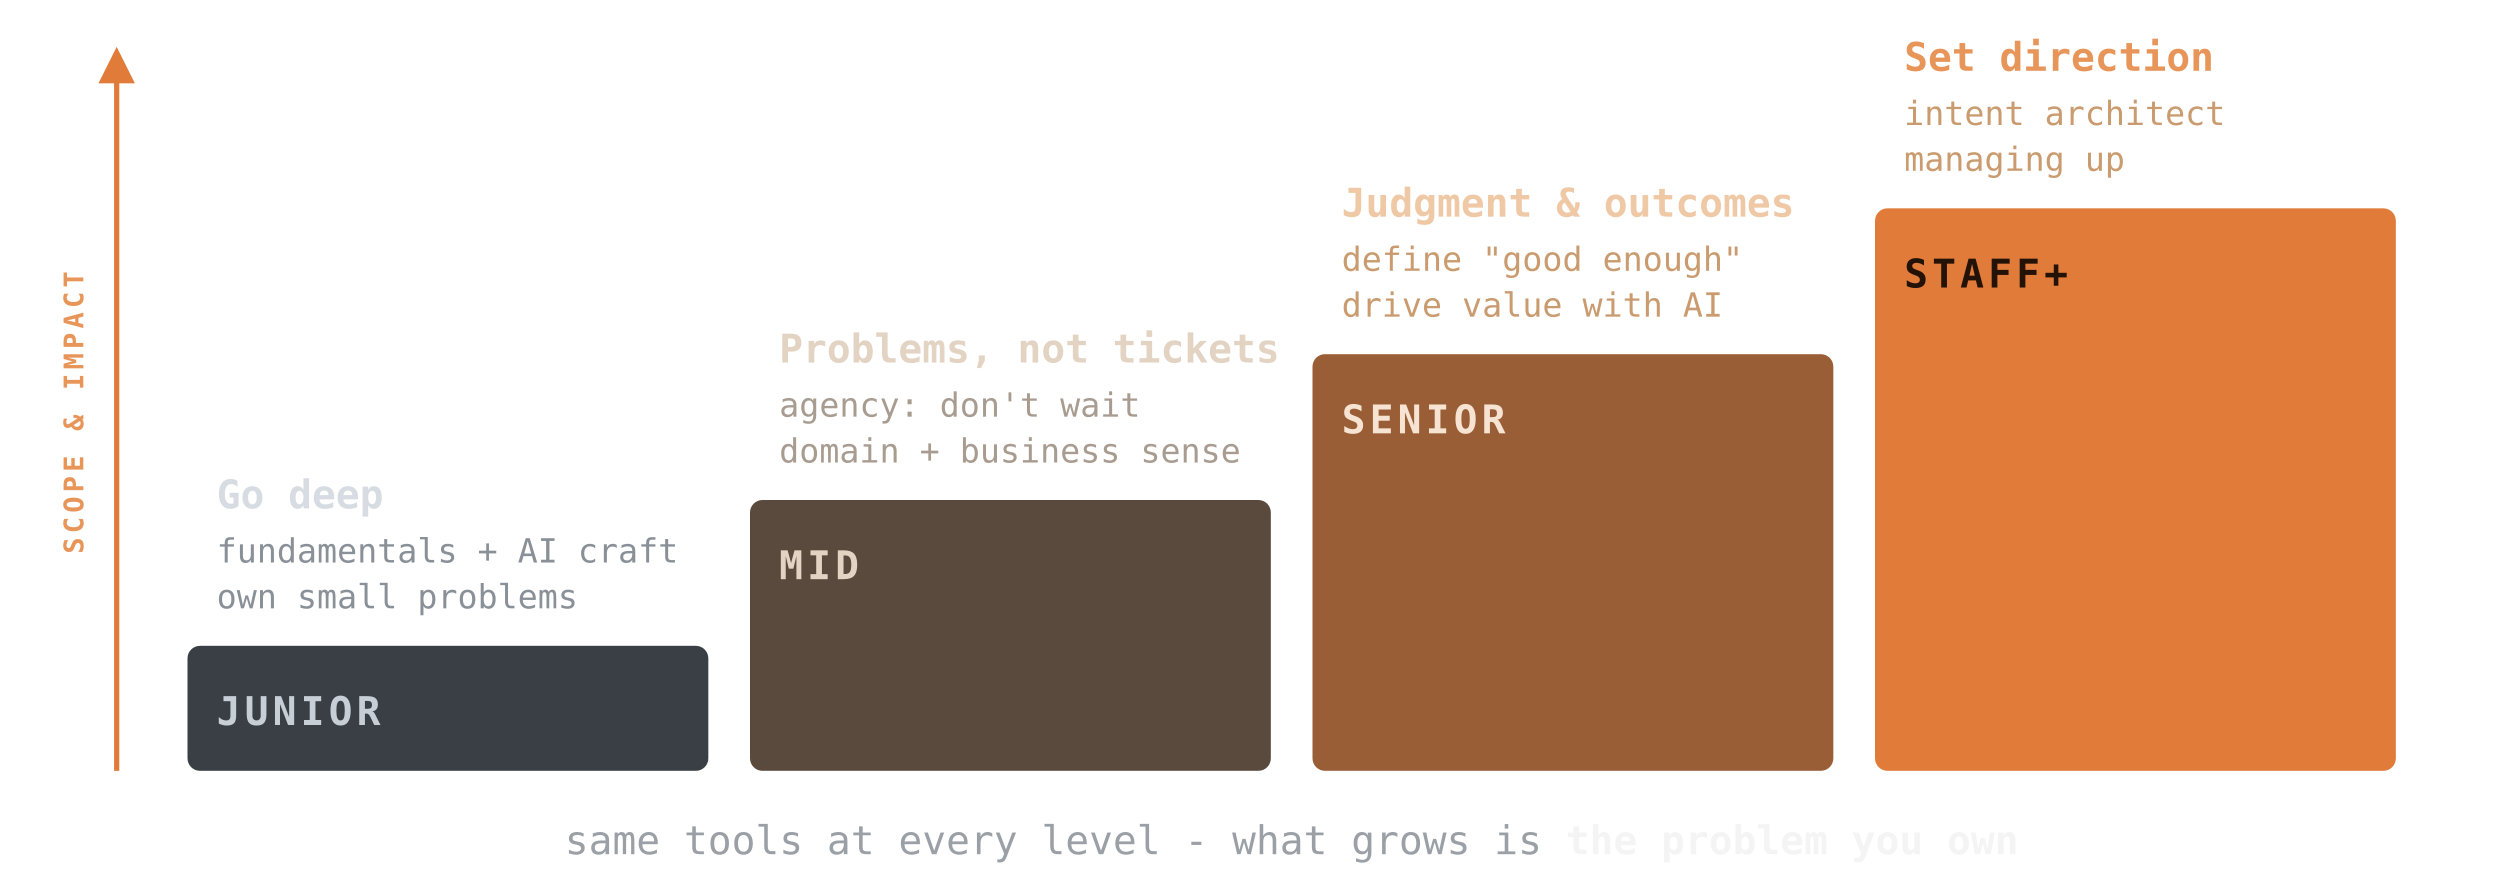
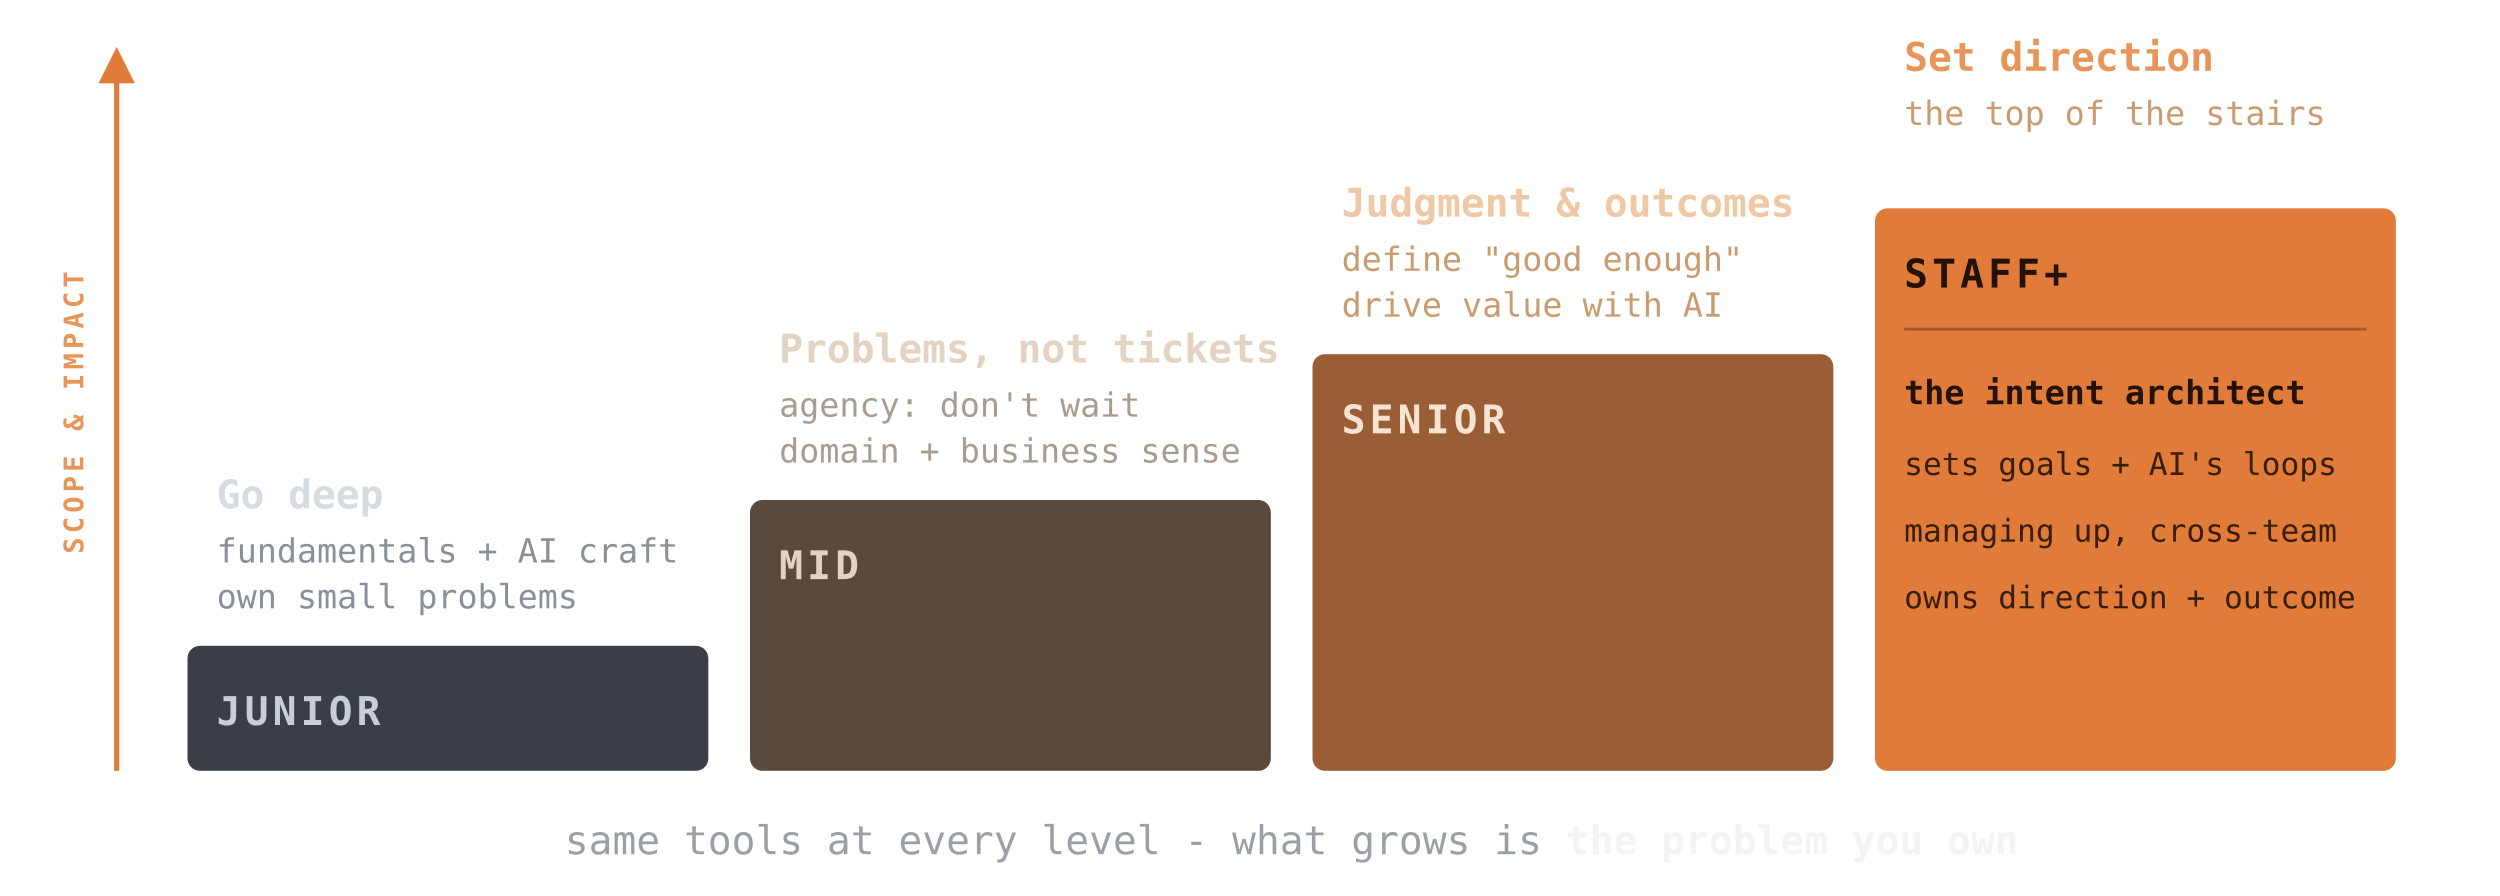
<svg xmlns="http://www.w3.org/2000/svg" viewBox="0 70 1200 430" font-family="'JetBrains Mono', ui-monospace, Menlo, Consolas, monospace">
  <defs>
    <marker id="ps-ar" viewBox="0 0 10 10" refX="8" refY="5" markerWidth="7" markerHeight="7" orient="auto-start-reverse">
      <path d="M0 0L10 5L0 10z" fill="#E07B39" />
    </marker>
  </defs>
  <line x1="56" y1="440" x2="56" y2="96" stroke="#E07B39" stroke-width="2.5" marker-end="url(#ps-ar)" />
  <text transform="translate(40 268) rotate(-90)" text-anchor="middle" fill="#E8955A" font-size="13" font-weight="700" letter-spacing="2">SCOPE &amp; IMPACT</text>
  <rect x="90" y="380" width="250" height="60" rx="6" fill="#3A3F45" />
  <rect x="360" y="310" width="250" height="130" rx="6" fill="#5A4A3E" />
  <rect x="630" y="240" width="250" height="200" rx="6" fill="#9A5E36" />
  <rect x="900" y="170" width="250" height="270" rx="6" fill="#E07B39" />
  <text x="104" y="418" fill="#C7CED6" font-size="19" font-weight="700" letter-spacing="2">JUNIOR</text>
  <text x="374" y="348" fill="#E3D3C3" font-size="19" font-weight="700" letter-spacing="2">MID</text>
  <text x="644" y="278" fill="#F6E3D2" font-size="19" font-weight="700" letter-spacing="2">SENIOR</text>
  <text x="914" y="208" fill="#241206" font-size="19" font-weight="700" letter-spacing="2">STAFF+</text>
  <text x="104" y="314" fill="#D7DCE3" font-size="19" font-weight="700">Go deep</text>
  <text x="104" y="340" fill="#8A9098" font-size="16">fundamentals + AI craft</text>
  <text x="104" y="362" fill="#8A9098" font-size="16">own small problems</text>
  <text x="374" y="244" fill="#E3D3C3" font-size="19" font-weight="700">Problems, not tickets</text>
  <text x="374" y="270" fill="#A89C90" font-size="16">agency: don't wait</text>
  <text x="374" y="292" fill="#A89C90" font-size="16">domain + business sense</text>
  <text x="644" y="174" fill="#EFC9A6" font-size="19" font-weight="700">Judgment &amp; outcomes</text>
  <text x="644" y="200" fill="#C99B6E" font-size="16">define "good enough"</text>
  <text x="644" y="222" fill="#C99B6E" font-size="16">drive value with AI</text>
  <text x="914" y="104" fill="#E8955A" font-size="19" font-weight="700">Set direction</text>
-   <text x="914" y="130" fill="#C99B6E" font-size="16">intent architect</text>
-   <text x="914" y="152" fill="#C99B6E" font-size="16">managing up</text>
+   <text x="914" y="130" fill="#C99B6E" font-size="16">the top of the stairs</text>
+   <line x1="914" y1="228" x2="1136" y2="228" stroke="#241206" stroke-width="1.5" opacity="0.3" />
+   <text x="914" y="264" fill="#241206" font-size="16" font-weight="700">the intent architect</text>
+   <text x="914" y="298" fill="#3A1E0C" font-size="15">sets goals + AI's loops</text>
+   <text x="914" y="330" fill="#3A1E0C" font-size="15">managing up, cross-team</text>
+   <text x="914" y="362" fill="#3A1E0C" font-size="15">owns direction + outcome</text>
  <text x="620" y="480" text-anchor="middle" fill="#9AA0A6" font-size="19">same tools at every level - what grows is <tspan fill="#F4F4F4" font-weight="700">the problem you own</tspan>
  </text>
</svg>
